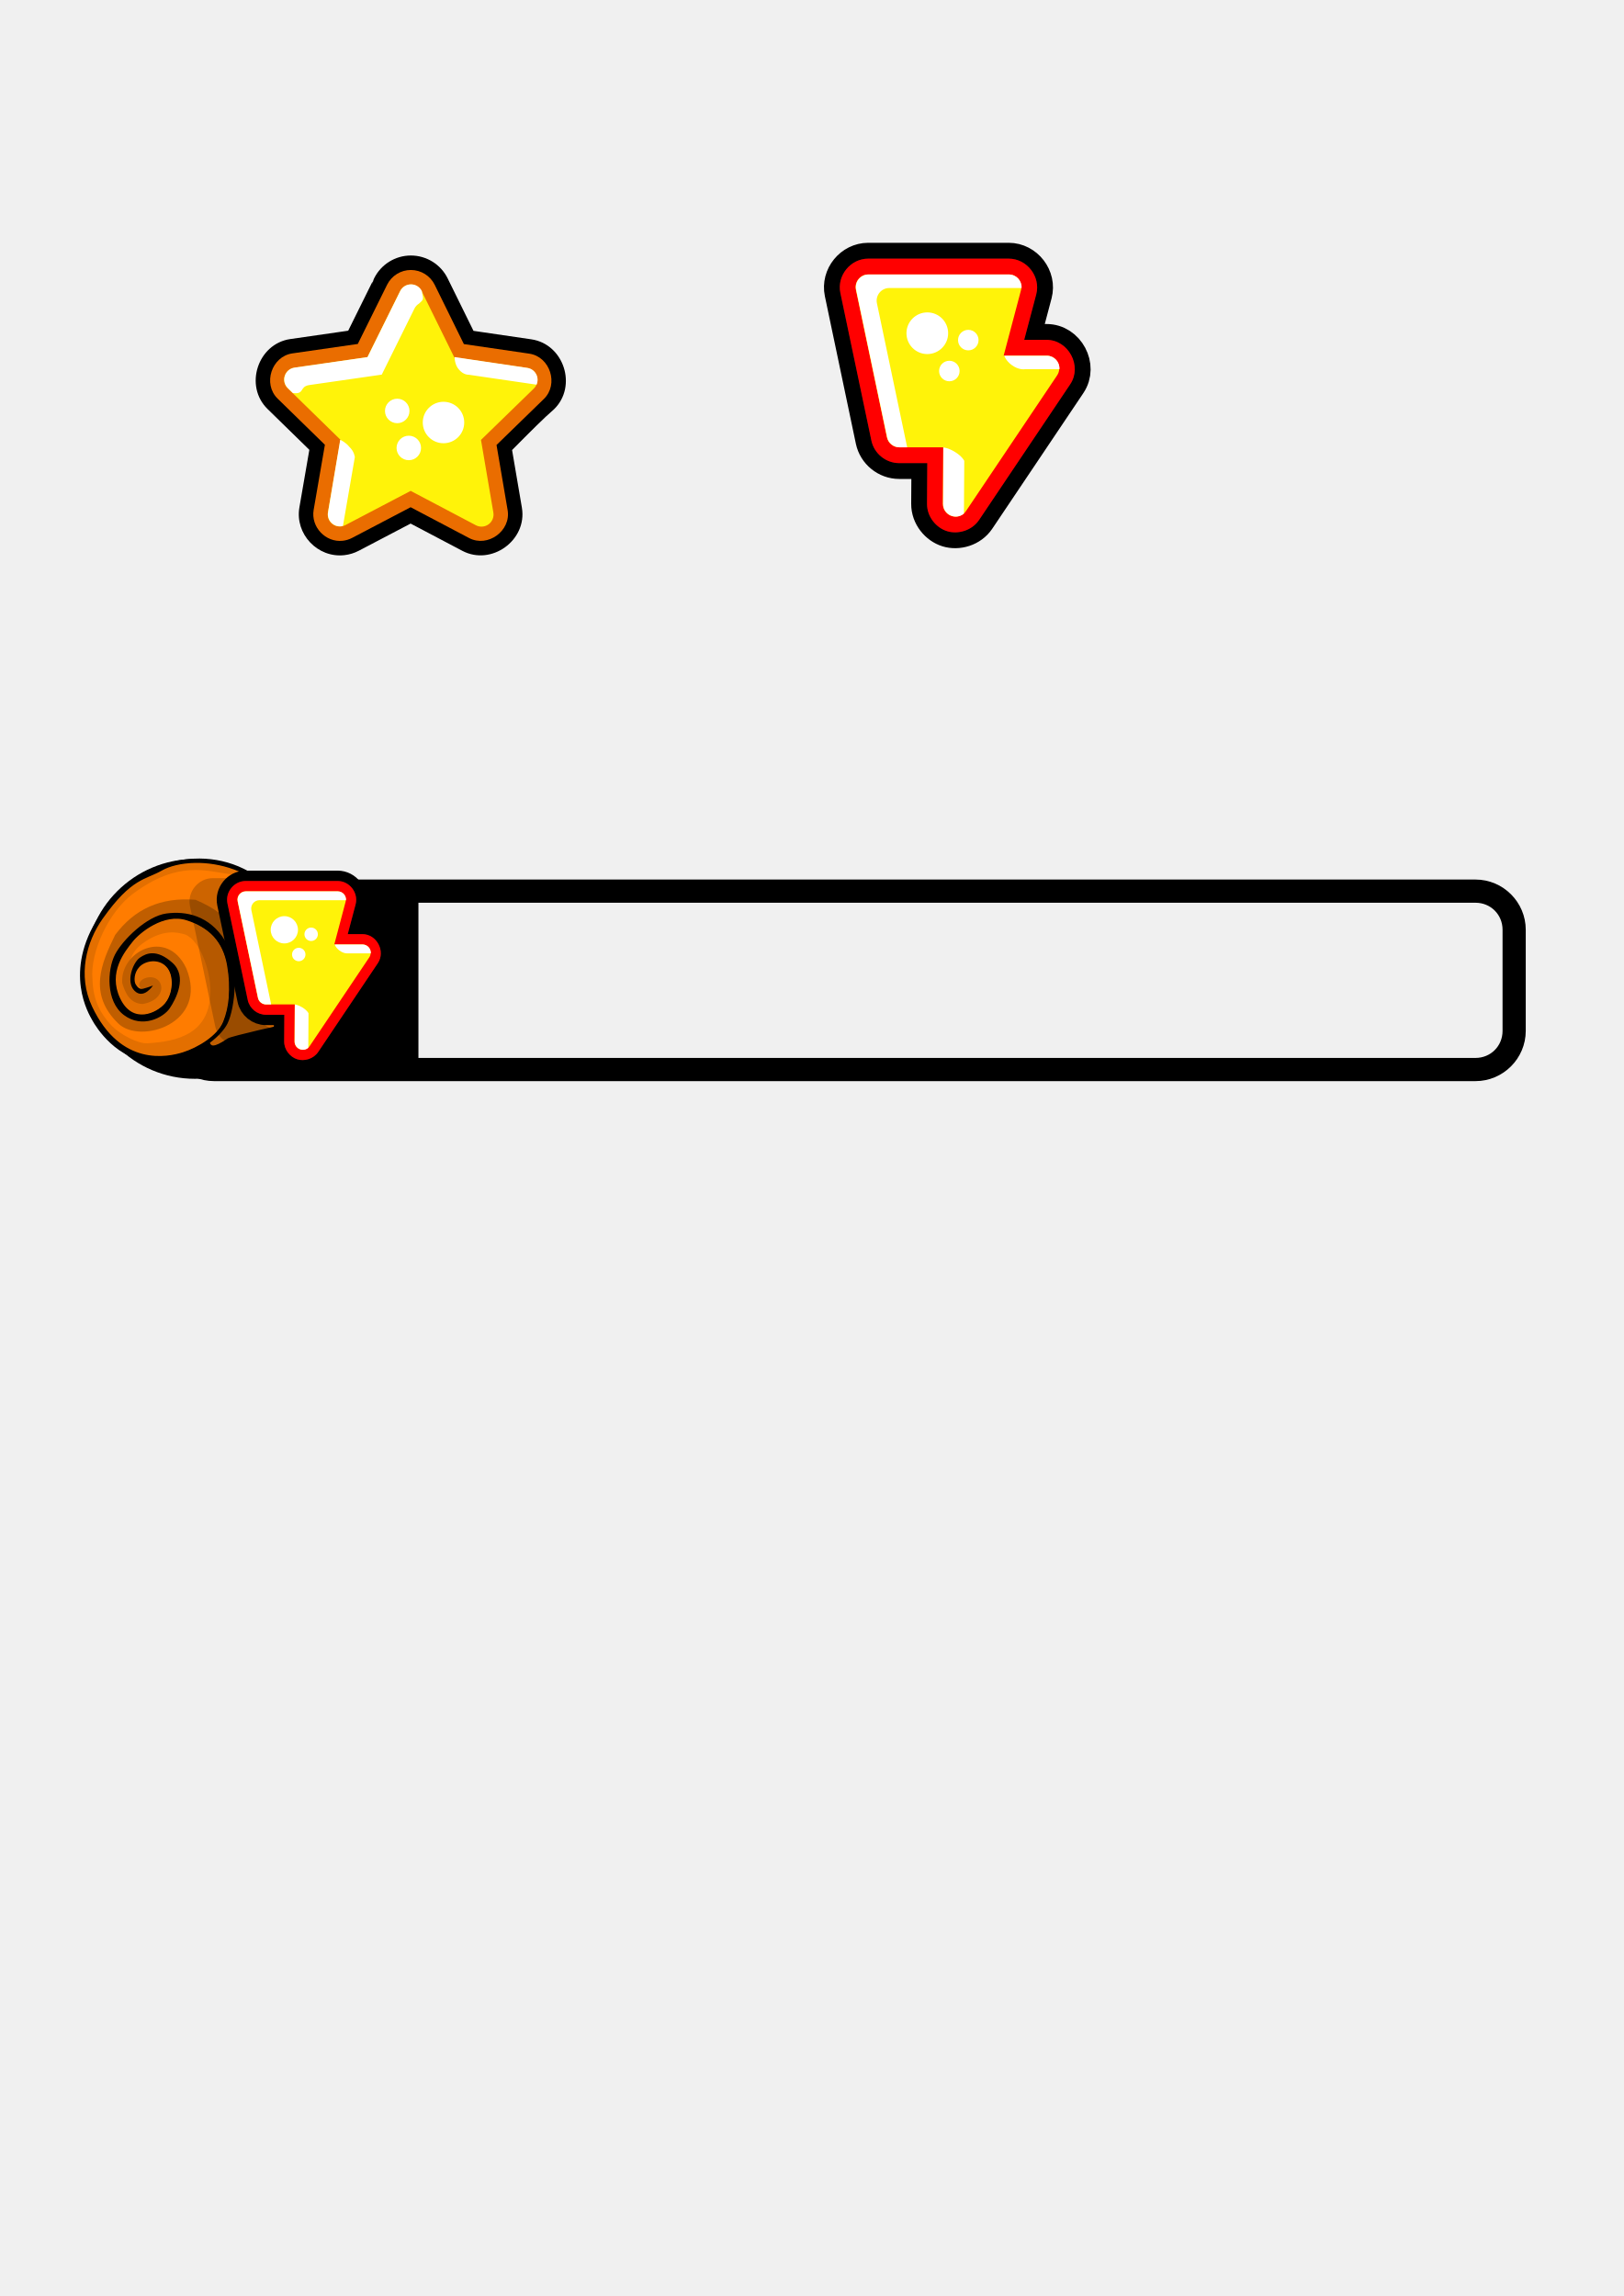
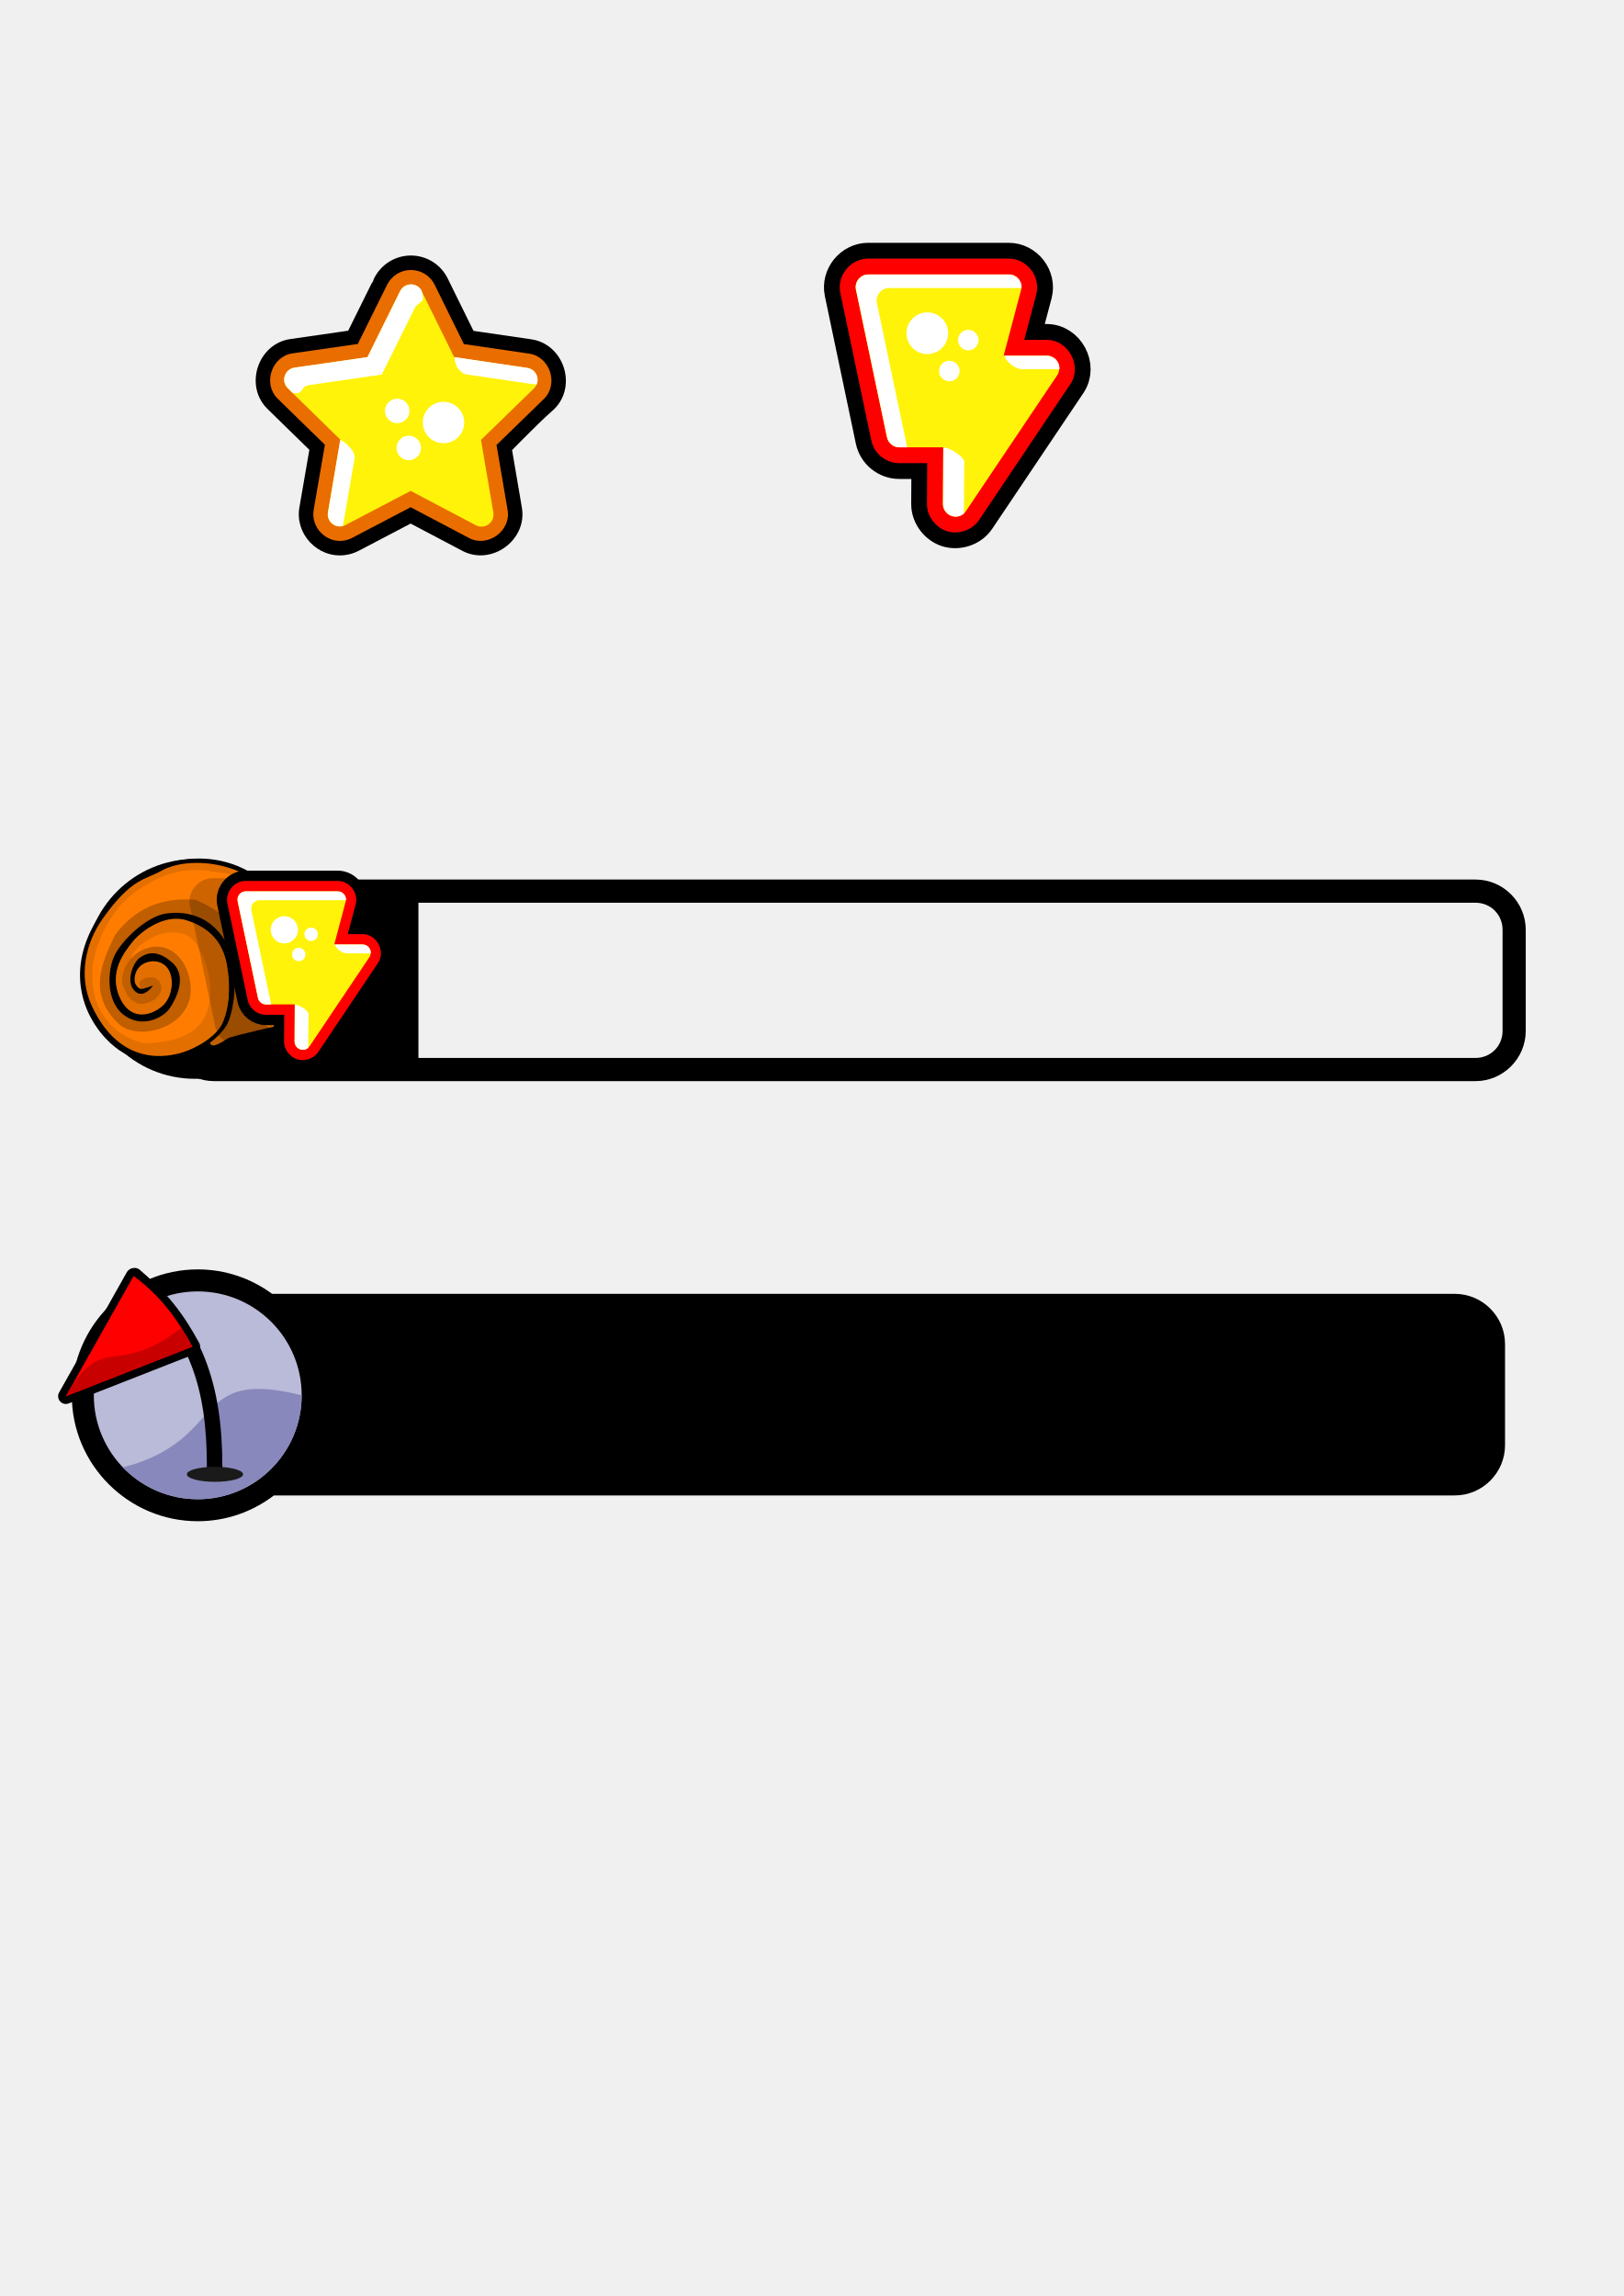
<svg xmlns="http://www.w3.org/2000/svg" width="210mm" height="297mm" viewBox="0 0 210 297" version="1.1" id="svg5">
  <defs id="defs2" />
  <g id="layer4" style="display:inline" transform="translate(44.85025,45.05126)">
    <path id="path4350" style="color:#000000;fill:#000000;stroke-width:3.744;stroke-linejoin:round;-inkscape-stroke:none" d="m 8.297,-12 c -2.016,-0.002 -3.865,1.143 -4.759,2.95 -0.128,0.258 -0.194,0.542 -0.194,0.83 v -0.437 l -3.161,6.385 -0.824,0.119 -6.661,0.96 h -6.458e-4 c -4.217,0.609 -5.995,6.062 -2.95,9.04 l 0.001,0.003 5.41,5.285 -1.287,7.453 v 4.68e-4 c -0.593,3.437 2.354,6.562 5.819,6.172 0.654,-0.074 1.287,-0.269 1.866,-0.573 5.615e-4,-3e-4 0.001,-3.12e-4 0.002,-6.24e-4 h 0.001 l 6.698,-3.511 6.691,3.527 c 3.767,1.985 8.409,-1.377 7.701,-5.574 -1.99e-4,-0.003 -3.12e-4,-0.006 -6.24e-4,-0.009 L 21.379,13.165 c 2.31,-2.333 4.161,-4.194 5.422,-5.273 3.054,-2.972 1.287,-8.431 -2.929,-9.049 l -6.24e-4,-6.551e-4 -7.483,-1.096 -3.34,-6.785 v -1.613e-4 -1.612e-4 -1.612e-4 -1.612e-4 C 12.159,-10.848 10.314,-11.998 8.297,-12 Z" />
    <path style="color:#000000;display:inline;fill:#ea6d00;fill-opacity:1;stroke-width:0.312;stroke-linejoin:round;-inkscape-stroke:none" d="m 8.295,-10.128 c -1.302,-0.002 -2.502,0.742 -3.079,1.909 v 6.092e-4 L 1.424,-0.559 -7.035,0.661 C -9.731,1.05 -10.892,4.608 -8.944,6.511 v 6.24e-4 l 6.114,5.972 -1.454,8.422 c -0.38,2.204 1.543,4.244 3.766,3.994 0.423,-0.048 0.832,-0.174 1.209,-0.371 h 6.2393e-4 L 8.26,20.561 15.821,24.547 c 2.409,1.269 5.44,-0.927 4.983,-3.611 v -6.24e-4 l -1.436,-8.426 6.127,-5.959 h 6.24e-4 C 27.448,4.651 26.295,1.09 23.601,0.695 L 15.144,-0.543 11.37,-8.212 C 10.795,-9.38 9.597,-10.127 8.295,-10.128 Z" id="path3594" />
    <path style="color:#000000;display:inline;fill:#fff309;fill-opacity:1;stroke:none;stroke-width:1.248;stroke-linejoin:round" d="M 8.293,-8.257 A 1.56,1.56 0 0 0 6.893,-7.389 L 2.665,1.153 -6.768,2.513 A 1.56,1.56 0 0 0 -7.636,5.173 L -0.818,11.833 -2.44,21.225 a 1.56,1.56 0 0 0 1.712,1.815 1.56,1.56 0 0 0 0.55,-0.168 l 8.441,-4.426 8.431,4.445 A 1.56,1.56 0 0 0 18.959,21.249 L 17.358,11.854 24.191,5.209 A 1.56,1.56 0 0 0 23.329,2.547 L 13.899,1.166 9.69,-7.385 A 1.56,1.56 0 0 0 8.293,-8.257 Z" id="path2481" />
    <path id="path2481-4" style="color:#000000;display:inline;fill:#ffffff;stroke:none;stroke-width:1.248;stroke-linejoin:round;-inkscape-stroke:none" d="m 8.309,-8.269 c -0.594,-6.834e-4 -1.136,0.336 -1.4,0.868 L 2.682,1.141 -6.751,2.501 C -8.031,2.685 -8.543,4.257 -7.619,5.16 l 0.646,0.631 C -5.421,5.981 -6.149,4.993 -4.91,4.767 L 4.524,3.407 8.751,-5.135 c 0.135,-0.273 0.344,-0.495 0.595,-0.646 0.582,-0.557 0.601,-0.438 0.361,-1.618 -0.262,-0.533 -0.804,-0.87 -1.398,-0.871 z m 5.642,9.409 c 0,0 -0.03,1.007 0.594,1.657 0.598,0.676 1.212,0.623 1.212,0.623 L 24.546,4.707 C 24.962,3.764 24.365,2.685 23.346,2.534 Z M -0.849,11.837 -2.423,21.213 c -0.177,1.024 0.679,1.932 1.712,1.815 0.073,-0.01 0.145,-0.025 0.215,-0.045 l 1.536,-8.896 c 0,0 -0.05,-0.728 -0.727,-1.353 -0.442,-0.572 -1.163,-0.898 -1.163,-0.898 z" />
    <circle style="fill:#ffffff;fill-opacity:1;stroke:none;stroke-width:3.744;stroke-linecap:round;stroke-linejoin:round;stroke-dasharray:none;stroke-opacity:1;paint-order:markers stroke fill" id="path4453" cx="12.509" cy="9.603" r="2.68" />
    <circle style="display:inline;fill:#ffffff;fill-opacity:1;stroke:none;stroke-width:2.211;stroke-linecap:round;stroke-linejoin:round;stroke-dasharray:none;stroke-opacity:1;paint-order:markers stroke fill" id="path4453-4" cx="8.021" cy="12.894" r="1.583" />
    <circle style="display:inline;fill:#ffffff;fill-opacity:1;stroke:none;stroke-width:2.211;stroke-linecap:round;stroke-linejoin:round;stroke-dasharray:none;stroke-opacity:1;paint-order:markers stroke fill" id="path4453-4-9" cx="6.525" cy="8.107" r="1.583" />
  </g>
  <g id="layer8">
    <path id="path8202" style="color:#000000;fill:#1a1a1a;stroke:#000000;stroke-width:4.094;stroke-linecap:round;stroke-linejoin:round;stroke-dasharray:none;stroke-opacity:1;paint-order:markers stroke fill" d="m 112.293,33.455 c -2.294,8.19e-4 -4.075,2.194 -3.605,4.439 a 2.047,2.047 0 0 0 0,0.002 l 4.009,19.085 a 2.047,2.047 0 0 0 0,0.002 c 0.357,1.693 1.876,2.925 3.606,2.925 h 3.625 l -0.033,5.26 c -0.011,1.697 1.202,3.113 2.599,3.544 1.397,0.431 3.197,-0.056 4.143,-1.465 l 11.783,-17.547 a 2.047,2.047 0 0 0 0,-4.23e-4 2.047,2.047 0 0 0 0,-4.23e-4 2.047,2.047 0 0 0 0,-4.24e-4 2.047,2.047 0 0 0 0,-4.22e-4 c 1.579,-2.352 -0.226,-5.738 -3.059,-5.738 h -2.896 l 1.556,-5.877 a 2.047,2.047 0 0 0 0,-4.23e-4 2.047,2.047 0 0 0 0,-4.22e-4 2.047,2.047 0 0 0 0,-4.24e-4 2.047,2.047 0 0 0 0,-4.23e-4 c 0.605,-2.288 -1.195,-4.626 -3.561,-4.627 h -18.166 a 2.047,2.047 0 0 0 -0.002,0 z" />
    <path id="path8202-4" style="color:#000000;fill:#ff0000;stroke-width:0.819;stroke-linecap:round;stroke-linejoin:round;-inkscape-stroke:none;paint-order:markers stroke fill" d="m 112.293,33.455 c -2.294,8.19e-4 -4.075,2.194 -3.605,4.439 a 2.047,2.047 0 0 0 0,0.002 l 4.009,19.085 a 2.047,2.047 0 0 0 0,0.002 c 0.357,1.693 1.876,2.925 3.606,2.925 h 3.625 l -0.033,5.26 c -0.011,1.697 1.202,3.113 2.599,3.544 1.397,0.431 3.197,-0.056 4.143,-1.465 l 11.783,-17.547 a 2.047,2.047 0 0 0 0,-4.18e-4 2.047,2.047 0 0 0 0,-4.26e-4 2.047,2.047 0 0 0 0,-4.25e-4 2.047,2.047 0 0 0 0,-4.18e-4 c 1.579,-2.352 -0.226,-5.738 -3.059,-5.738 h -2.896 l 1.556,-5.877 a 2.047,2.047 0 0 0 0,-4.24e-4 2.047,2.047 0 0 0 0,-4.22e-4 2.047,2.047 0 0 0 0,-4.24e-4 2.047,2.047 0 0 0 0,-4.23e-4 c 0.605,-2.288 -1.195,-4.626 -3.561,-4.626 h -18.166 a 2.047,2.047 0 0 0 -0.002,0 z" />
    <path id="path7684-3" style="color:#000000;display:inline;fill:#fff309;stroke-width:0.819;stroke-linecap:round;stroke-linejoin:round;-inkscape-stroke:none;paint-order:markers stroke fill" d="m 112.294,35.502 a 1.638,1.638 0 0 0 -1.602,1.973 l 4.01,19.085 a 1.638,1.638 0 0 0 1.602,1.3 h 5.685 l -0.046,7.32 a 1.638,1.638 0 0 0 2.997,0.925 l 11.782,-17.547 a 1.638,1.638 0 0 0 -1.36,-2.551 h -5.556 l 2.238,-8.449 a 1.638,1.638 0 0 0 -1.583,-2.056 z" />
    <path id="path7684-3-2" style="color:#000000;display:inline;fill:#ffffff;stroke-width:0.819;stroke-linecap:round;stroke-linejoin:round;-inkscape-stroke:none;paint-order:markers stroke fill" d="m 112.327,35.507 c -1.039,3.22e-4 -1.816,0.956 -1.602,1.974 l 4.01,19.085 c 0.16,0.758 0.828,1.3 1.602,1.3 h 0.993 l -3.915,-18.637 c -0.213,-1.017 0.563,-1.973 1.602,-1.974 h 17.109 c 0.064,-0.946 -0.685,-1.748 -1.633,-1.749 z m 17.559,10.506 c 0,0 0.167,0.603 0.937,1.186 0.934,0.7 1.705,0.562 1.705,0.562 h 4.496 c 0.064,-0.945 -0.684,-1.747 -1.631,-1.749 z m -7.876,11.874 -0.035,7.298 c -0.001,1.394 1.629,2.152 2.694,1.253 l 0.043,-6.824 c 0,0 -0.227,-0.548 -1.208,-1.155 -0.911,-0.56 -1.494,-0.573 -1.494,-0.573 z" />
    <path id="path8296" style="fill:#ffffff;stroke-width:5;stroke-linecap:round;stroke-linejoin:round;paint-order:markers stroke fill" d="m 122.627,43.105 a 2.695,2.695 0 0 1 -2.695,2.695 2.695,2.695 0 0 1 -2.695,-2.695 2.695,2.695 0 0 1 2.695,-2.695 2.695,2.695 0 0 1 2.695,2.695 z" />
    <path id="path8296-3" style="fill:#ffffff;stroke-width:2.463;stroke-linecap:round;stroke-linejoin:round;paint-order:markers stroke fill" d="m 124.109,47.993 a 1.327,1.327 0 0 1 -1.327,1.327 1.327,1.327 0 0 1 -1.327,-1.327 1.327,1.327 0 0 1 1.327,-1.327 1.327,1.327 0 0 1 1.327,1.327 z" />
    <path id="path8296-3-5" style="fill:#ffffff;stroke-width:2.463;stroke-linecap:round;stroke-linejoin:round;paint-order:markers stroke fill" d="m 126.56,43.994 a 1.327,1.327 0 0 1 -1.327,1.327 1.327,1.327 0 0 1 -1.327,-1.327 1.327,1.327 0 0 1 1.327,-1.327 1.327,1.327 0 0 1 1.327,1.327 z" />
  </g>
  <g id="layer9" transform="matrix(0.654301,0,0,0.654301,-11.57356,50.445)" style="display:inline">
    <g id="g9703" style="display:none">
      <rect style="display:inline;fill:#000000;fill-opacity:1;stroke:none;stroke-width:4.585;stroke-linecap:round;stroke-linejoin:round;stroke-dasharray:none;stroke-opacity:1;paint-order:markers stroke fill" id="rect9549" width="218.137" height="34.101" x="98.308" y="99.902" />
      <rect style="display:inline;fill:#ffff00;fill-opacity:1;stroke:none;stroke-width:3.654;stroke-linecap:round;stroke-linejoin:round;stroke-dasharray:none;stroke-opacity:1;paint-order:markers stroke fill" id="rect9491" width="138.569" height="34.101" x="98.308" y="99.902" />
      <rect style="display:inline;fill:#ffffff;fill-opacity:1;stroke:none;stroke-width:1.842;stroke-linecap:round;stroke-linejoin:round;stroke-dasharray:none;stroke-opacity:1;paint-order:markers stroke fill" id="rect9546" width="138.569" height="8.661" x="98.308" y="100.443" />
    </g>
    <path id="path9096" style="color:#000000;display:inline;fill:#000000;stroke-linecap:round;stroke-linejoin:round;-inkscape-stroke:none;paint-order:markers stroke fill" d="m 60.015,96.788 c -5.464,0 -9.933,4.469 -9.933,9.933 v 19.984 c 0,5.464 4.469,9.936 9.933,9.936 H 309.347 c 5.464,0 9.933,-4.472 9.933,-9.936 v -19.984 c 0,-5.464 -4.469,-9.933 -9.933,-9.933 z m 40.383,4.586 h 208.949 c 3.003,0 5.348,2.345 5.348,5.348 v 19.984 c 0,3.003 -2.345,5.35 -5.348,5.35 H 100.398 Z" />
    <g id="g2613" transform="matrix(-0.5974746,0,0,0.5974746,115.6624,-10.54402)" style="display:inline">
      <circle style="fill:#000000;fill-opacity:1;stroke-width:0.147" id="path1862-2" cx="-99.481" cy="209.213" r="36.366" transform="scale(-1,1)" />
      <path id="path1231-3" style="display:inline;fill:#ff7c00;fill-opacity:1;stroke-width:0.178" d="m 98.663,173.918 c -2.516,0.037 -5.025,0.361 -7.48,0.909 -4.278,0.959 -8.385,2.686 -12.051,5.093 -2.831,1.855 -5.406,4.099 -7.637,6.644 -1.793,2.05 -3.316,4.343 -4.446,6.823 -1.223,2.669 -2.004,5.525 -2.48,8.417 -0.279,1.737 -0.26,3.502 -0.273,5.256 -0.008,2.006 0.014,4.019 0.265,6.012 0.262,2.155 0.658,4.291 1.021,6.431 0.053,0.309 0.107,0.618 0.16,0.928 0.535,-0.058 1.067,-0.151 1.605,-0.177 0.887,-0.024 1.784,0.101 2.621,0.401 0.042,0.024 0.227,0.072 0.176,0.085 -0.852,0.069 -1.72,-0.093 -2.56,0.106 -0.584,0.138 -1.086,0.487 -1.658,0.659 -0.543,0.18 -1.082,0.304 -1.649,0.404 -0.74,0.123 -1.489,0.226 -2.203,0.464 -0.281,0.095 -0.479,0.344 -0.621,0.593 -0.284,0.52 -0.198,1.166 0.08,1.669 0.379,0.711 1.056,1.198 1.75,1.574 1.139,0.607 2.419,0.868 3.682,1.07 1.811,0.273 3.593,0.651 5.384,1.026 3.769,0.807 7.524,1.674 11.262,2.614 1.332,0.341 2.658,0.679 3.974,1.086 0.628,0.183 1.203,0.504 1.771,0.821 0.05,0.031 0.152,0.09 0.222,0.132 0.715,0.452 1.435,0.905 2.211,1.247 0.585,0.252 1.207,0.484 1.854,0.462 0.4,-0.011 0.814,-0.2 1.007,-0.565 0.132,-0.202 0.138,-0.486 -0.028,-0.671 -0.192,-0.22 -0.467,-0.343 -0.675,-0.545 -0.8,-0.701 -1.536,-1.472 -2.266,-2.245 -0.71,-0.766 -1.42,-1.535 -2.052,-2.367 -0.266,-0.356 -0.464,-0.769 -0.655,-1.156 -0.756,-1.609 -1.211,-3.342 -1.547,-5.082 -0.031,-0.17 -0.07,-0.377 -0.101,-0.562 -0.254,-1.48 -0.412,-2.976 -0.505,-4.474 -0.017,-0.291 -0.035,-0.612 -0.047,-0.915 -0.052,-1.214 -0.062,-2.439 -0.032,-3.663 0.013,-0.473 0.032,-0.977 0.061,-1.461 0.068,-1.187 0.187,-2.356 0.381,-3.531 0.189,-1.139 0.452,-2.285 0.809,-3.393 0.53,-1.658 1.293,-3.268 2.257,-4.73 1.497,-2.28 3.45,-4.278 5.771,-5.722 1.628,-1.02 3.428,-1.763 5.297,-2.204 0.14,-0.033 0.32,-0.074 0.476,-0.106 1.769,-0.371 3.59,-0.476 5.392,-0.36 0.346,0.022 0.735,0.057 1.079,0.097 0.46,0.054 0.936,0.129 1.4,0.226 0.233,0.049 0.496,0.111 0.738,0.176 1.486,0.401 2.895,1.052 4.219,1.832 0.821,0.487 1.612,1.027 2.371,1.592 1.111,0.829 2.162,1.719 3.174,2.667 1.489,1.401 2.898,2.923 4.118,4.575 0.329,0.448 0.655,0.925 0.941,1.387 0.585,0.93 1.049,1.934 1.389,2.978 0.604,1.838 0.921,3.765 1.008,5.696 0.006,0.152 0.013,0.343 0.015,0.51 0.008,0.387 0.003,0.775 -0.011,1.161 -0.007,0.129 -0.013,0.3 -0.024,0.446 -0.045,0.692 -0.127,1.387 -0.242,2.062 -0.057,0.334 -0.115,0.634 -0.189,0.967 -0.111,0.498 -0.253,1.013 -0.407,1.484 -0.088,0.268 -0.182,0.528 -0.282,0.782 -0.048,0.12 -0.117,0.291 -0.17,0.41 -0.705,1.643 -1.786,3.138 -3.198,4.243 -1.057,0.83 -2.283,1.485 -3.602,1.823 -1.36,0.357 -2.79,0.412 -4.18,0.219 -0.083,-0.013 -0.215,-0.031 -0.316,-0.049 -0.27,-0.044 -0.569,-0.107 -0.816,-0.167 -0.164,-0.041 -0.293,-0.074 -0.455,-0.12 -2.063,-0.589 -3.989,-1.751 -5.351,-3.423 -0.356,-0.436 -0.664,-0.909 -0.951,-1.393 -0.599,-1.023 -1.128,-2.119 -1.575,-3.228 -0.389,-0.981 -0.731,-1.988 -0.909,-3.03 -0.061,-0.372 -0.091,-0.748 -0.106,-1.124 -0.002,-0.076 -0.007,-0.195 -0.008,-0.279 -0.008,-0.423 -0.008,-0.843 0.015,-1.257 0.011,-0.197 0.028,-0.407 0.055,-0.622 0.098,-0.878 0.382,-1.735 0.839,-2.492 0.257,-0.444 0.566,-0.858 0.933,-1.218 0.33,-0.335 0.686,-0.649 1.043,-0.941 0.995,-0.805 2.063,-1.533 3.236,-2.055 0.434,-0.209 0.897,-0.374 1.383,-0.398 0.33,-0.025 0.635,-0.026 0.967,-0.028 0.468,-0.001 0.936,-0.004 1.404,0.012 0.05,0.003 0.158,0.007 0.232,0.014 0.44,0.02 0.864,0.158 1.255,0.356 0.793,0.372 1.55,0.846 2.161,1.479 0.564,0.626 0.984,1.367 1.339,2.128 0.075,0.166 0.163,0.366 0.236,0.549 0.202,0.502 0.371,1.018 0.504,1.542 0.053,0.214 0.108,0.462 0.149,0.692 0.217,1.222 0.216,2.52 -0.238,3.691 -0.327,0.849 -0.94,1.601 -1.755,2.022 -0.562,0.306 -1.24,0.409 -1.86,0.23 -0.831,-0.231 -1.52,-0.794 -2.12,-1.393 -0.201,-0.204 -0.4,-0.41 -0.586,-0.627 0.861,0.259 1.702,0.586 2.574,0.806 0.445,0.107 0.944,0.157 1.359,-0.077 0.357,-0.201 0.645,-0.504 0.915,-0.808 0.637,-0.758 0.919,-1.771 0.869,-2.752 -0.047,-0.995 -0.377,-1.966 -0.886,-2.818 -0.838,-1.382 -2.262,-2.362 -3.821,-2.75 -1.457,-0.37 -3.042,-0.241 -4.409,0.389 -0.695,0.363 -1.284,0.899 -1.812,1.472 -0.427,0.47 -0.801,0.996 -1.045,1.586 -0.448,0.99 -0.614,2.081 -0.646,3.159 -0.053,1.388 0.078,2.793 0.5,4.121 0.495,1.594 1.415,3.054 2.648,4.181 1.274,1.171 2.842,1.996 4.491,2.503 1.431,0.425 2.989,0.475 4.421,0.031 1.459,-0.44 2.739,-1.376 3.687,-2.56 0.665,-0.842 1.224,-1.765 1.691,-2.73 1.026,-2.125 1.516,-4.511 1.374,-6.87 -0.108,-1.836 -0.573,-3.651 -1.366,-5.311 -0.812,-1.712 -1.817,-3.327 -2.917,-4.868 -0.905,-1.25 -1.873,-2.462 -2.993,-3.528 -1.388,-1.29 -2.948,-2.385 -4.587,-3.332 -1.508,-0.859 -3.093,-1.604 -4.767,-2.078 -1.407,-0.382 -2.88,-0.488 -4.332,-0.404 -1.112,0.067 -2.221,0.266 -3.27,0.648 -1.906,0.666 -3.72,1.59 -5.4,2.708 -1.293,0.868 -2.516,1.864 -3.504,3.075 -1.5,1.792 -2.591,3.905 -3.297,6.128 -0.867,2.716 -1.213,5.57 -1.31,8.411 -0.061,1.863 -0.014,3.729 0.099,5.589 0.091,1.446 0.29,2.89 0.669,4.29 0.248,0.923 0.536,1.837 0.867,2.734 0.46,1.228 1.095,2.395 1.925,3.413 0.857,1.054 1.866,1.974 2.924,2.821 2.247,1.781 4.796,3.165 7.473,4.181 1.87,0.704 3.81,1.232 5.786,1.528 1.335,0.171 2.684,0.183 4.028,0.15 1.304,-0.043 2.611,-0.127 3.895,-0.366 2.328,-0.487 4.573,-1.37 6.614,-2.591 2.721,-1.623 5.056,-3.84 6.987,-6.34 1.739,-2.252 3.177,-4.726 4.384,-7.3 0.874,-1.872 1.565,-3.838 1.933,-5.874 0.366,-1.972 0.44,-3.985 0.41,-5.987 -0.009,-1.216 -0.053,-2.437 -0.278,-3.635 -0.462,-2.584 -1.21,-5.12 -2.275,-7.52 -1.632,-3.701 -3.956,-7.052 -6.506,-10.175 -1.408,-1.722 -2.869,-3.41 -4.514,-4.913 -1.61,-1.481 -3.398,-2.769 -5.33,-3.798 -0.897,-0.486 -1.831,-0.904 -2.765,-1.309 -1.379,-0.618 -2.753,-1.284 -4.116,-1.952 -2.368,-1.124 -4.912,-1.872 -7.509,-2.222 -1.404,-0.193 -2.823,-0.271 -4.24,-0.255 z" />
      <path id="path1241-8" style="display:inline;fill:#e36f00;fill-opacity:1;stroke-width:0.178" d="m 98.663,173.918 c -2.516,0.037 -5.025,0.361 -7.48,0.909 -4.278,0.959 -8.385,2.686 -12.051,5.093 -2.831,1.855 -5.406,4.099 -7.637,6.644 -1.793,2.05 -3.316,4.343 -4.446,6.823 -1.223,2.669 -2.004,5.525 -2.48,8.417 -0.279,1.737 -0.26,3.502 -0.273,5.256 -0.008,2.006 0.014,4.019 0.265,6.012 0.262,2.155 0.658,4.291 1.021,6.431 0.053,0.309 0.107,0.618 0.16,0.928 0.535,-0.058 1.067,-0.151 1.605,-0.177 0.887,-0.024 1.175,0.236 2.621,0.333 0.042,0.024 5.16,1.28 5.109,1.293 -1.461,-5.955 -6.885,-6.181 -7.626,-12.163 -2.557,-20.637 11.774,-29.922 20.387,-31.836 7.575,-0.931 17.118,-4.804 32.261,6.55 7.836,5.876 14.142,19.226 13.282,28.237 -0.188,7.325 -2.973,11.572 -5.851,14.809 -3.298,3.673 -9.391,6.505 -12.245,6.343 -10.221,-0.58 -20.197,-3.195 -20.865,-16.006 -0.563,-6.539 2.966,-17.748 8.247,-19.97 2.619,-0.796 7.426,-1.917 14.092,2.901 5.015,3.625 5.398,8.99 3.595,14.142 -0.327,0.849 -0.94,1.601 -1.755,2.022 -0.562,0.306 -1.24,0.409 -1.86,0.23 -0.831,-0.231 -1.52,-0.794 -2.12,-1.393 -0.201,-0.204 -0.4,-0.41 -0.586,-0.627 0.861,0.259 1.702,0.586 2.574,0.806 0.445,0.107 0.944,0.157 1.359,-0.077 0.357,-0.201 0.645,-0.504 0.915,-0.808 0.637,-0.758 0.919,-1.771 0.869,-2.752 -0.047,-0.995 -0.377,-1.967 -0.886,-2.818 -0.838,-1.382 -2.262,-2.362 -3.821,-2.75 -1.457,-0.37 -3.042,-0.241 -4.409,0.389 -0.695,0.363 -1.284,0.899 -1.812,1.472 -0.427,0.47 -0.801,0.996 -1.045,1.586 -0.448,0.99 -0.614,2.081 -0.646,3.159 -0.053,1.388 0.078,2.793 0.5,4.121 0.495,1.594 1.415,3.054 2.648,4.181 3.981,3.295 9.186,4.146 12.599,-0.026 0.665,-0.842 1.224,-1.765 1.691,-2.73 1.026,-2.125 1.516,-4.511 1.374,-6.87 -0.108,-1.836 -0.573,-3.651 -1.366,-5.311 -0.812,-1.712 -1.817,-3.327 -2.917,-4.868 -0.905,-1.25 -1.873,-2.462 -2.993,-3.528 -1.388,-1.29 -2.948,-2.385 -4.587,-3.332 -1.508,-0.859 -3.093,-1.604 -4.767,-2.078 -1.407,-0.382 -2.88,-0.488 -4.332,-0.404 -1.112,0.067 -2.221,0.266 -3.27,0.648 -1.906,0.666 -3.72,1.59 -5.4,2.708 -1.293,0.868 -2.516,1.864 -3.504,3.075 -1.5,1.792 -2.591,3.905 -3.297,6.128 -0.867,2.716 -1.213,5.57 -1.31,8.411 -0.061,1.863 -0.014,3.729 0.099,5.589 0.091,1.446 0.29,2.89 0.669,4.29 0.248,0.923 0.536,1.837 0.867,2.734 0.46,1.228 1.095,2.395 1.925,3.413 0.857,1.054 1.866,1.974 2.924,2.821 2.247,1.781 4.796,3.165 7.473,4.181 1.87,0.704 3.81,1.232 5.786,1.528 1.335,0.171 2.684,0.183 4.028,0.15 1.304,-0.043 2.611,-0.127 3.895,-0.366 2.328,-0.487 4.573,-1.37 6.614,-2.591 2.721,-1.623 5.056,-3.84 6.987,-6.34 1.739,-2.252 3.177,-4.726 4.384,-7.3 0.874,-1.872 1.565,-3.838 1.933,-5.874 0.366,-1.972 0.44,-3.985 0.41,-5.987 -0.009,-1.216 -0.053,-2.437 -0.278,-3.635 -0.462,-2.584 -1.21,-5.12 -2.275,-7.52 -1.632,-3.701 -3.956,-7.052 -6.506,-10.175 -1.408,-1.722 -2.869,-3.41 -4.514,-4.913 -1.61,-1.481 -3.398,-2.769 -5.33,-3.798 -0.897,-0.486 -1.831,-0.904 -2.765,-1.309 -1.379,-0.618 -2.753,-1.284 -4.116,-1.952 -2.368,-1.124 -4.912,-1.872 -7.509,-2.222 -1.404,-0.193 -2.823,-0.271 -4.24,-0.255 z" />
      <circle style="display:inline;fill:#c05e00;fill-opacity:1;stroke-width:0.147" id="path1338-3" cx="-77.263" cy="195.239" r="3.78" transform="scale(-1,1)" />
      <circle style="display:inline;fill:#c05e00;fill-opacity:1;stroke-width:0.147" id="path1340-6" cx="-72.779" cy="200.316" r="1.519" transform="scale(-1,1)" />
      <circle style="display:inline;fill:#c05e00;fill-opacity:1;stroke-width:0.147" id="path1342-0" cx="-77.672" cy="203.207" r="2.483" transform="scale(-1,1)" />
      <path id="path1237-4" style="display:inline;fill:#c05e00;fill-opacity:1;stroke-width:0.178" d="m 74.432,228.716 c 1.332,0.341 11.835,2.88 13.15,3.286 0.628,0.183 1.203,0.504 1.771,0.821 0.05,0.031 0.152,0.09 0.222,0.132 0.715,0.452 1.435,0.905 2.211,1.247 0.585,0.252 1.207,0.484 1.854,0.462 0.4,-0.011 0.814,-0.2 1.007,-0.565 0.132,-0.202 0.138,-0.486 -0.028,-0.671 -0.192,-0.22 -0.467,-0.343 -0.675,-0.545 -0.8,-0.701 -1.535,-1.472 -2.266,-2.245 -0.71,-0.766 -1.42,-1.535 -2.052,-2.367 -0.266,-0.356 -0.464,-0.769 -0.655,-1.156 -0.756,-1.609 -1.211,-3.342 -1.547,-5.082 -0.031,-0.17 -0.07,-0.377 -0.101,-0.562 -0.254,-1.48 -0.412,-2.976 -0.505,-4.474 -0.017,-0.291 -0.035,-0.612 -0.047,-0.915 -0.052,-1.214 -0.062,-2.439 -0.032,-3.663 0.013,-0.473 0.032,-0.977 0.061,-1.461 0.068,-1.187 0.187,-2.356 0.381,-3.531 0.189,-1.139 0.452,-2.285 0.809,-3.393 0.53,-1.658 1.293,-3.268 2.257,-4.73 1.497,-2.28 3.45,-4.278 5.771,-5.722 1.628,-1.02 3.428,-1.763 5.297,-2.204 0.14,-0.033 0.32,-0.074 0.476,-0.106 1.769,-0.371 3.59,-0.476 5.392,-0.36 0.346,0.022 0.735,0.057 1.079,0.097 0.46,0.054 0.936,0.129 1.4,0.226 0.233,0.049 0.496,0.112 0.738,0.176 1.486,0.401 2.895,1.052 4.219,1.832 0.821,0.487 1.612,1.027 2.371,1.592 1.111,0.829 2.162,1.719 3.174,2.667 1.489,1.401 2.898,2.923 4.118,4.575 0.329,0.448 0.655,0.925 0.941,1.387 0.585,0.93 1.049,1.934 1.389,2.978 0.604,1.838 0.921,3.765 1.008,5.696 0.006,0.152 0.013,0.343 0.015,0.51 0.008,0.387 0.003,0.774 -0.011,1.161 -0.007,0.129 -0.013,0.3 -0.024,0.446 -0.045,0.692 -0.127,1.387 -0.242,2.062 -0.057,0.334 -0.115,0.634 -0.189,0.967 -0.111,0.498 -0.252,1.013 -0.407,1.484 -0.088,0.268 -0.182,0.528 -0.282,0.782 -0.048,0.12 -0.117,0.291 -0.17,0.41 -0.705,1.643 -1.786,3.138 -3.198,4.243 -1.057,0.83 -2.283,1.485 -3.602,1.823 -1.36,0.357 -2.79,0.412 -4.18,0.219 -0.083,-0.013 -0.215,-0.031 -0.316,-0.049 -0.27,-0.044 -0.569,-0.107 -0.816,-0.167 -0.164,-0.041 -0.293,-0.074 -0.455,-0.12 -2.063,-0.589 -3.989,-1.751 -5.351,-3.423 -0.356,-0.436 -0.664,-0.909 -0.951,-1.393 -0.599,-1.023 -1.128,-2.119 -1.575,-3.228 -0.389,-0.981 -0.731,-1.988 -0.909,-3.03 -0.061,-0.372 -0.091,-0.748 -0.106,-1.124 -0.002,-0.076 -0.007,-0.195 -0.008,-0.279 -0.008,-0.423 -0.008,-0.843 0.015,-1.257 0.011,-0.197 0.028,-0.407 0.055,-0.622 0.098,-0.878 0.382,-1.735 0.839,-2.492 0.257,-0.444 0.566,-0.858 0.933,-1.218 0.33,-0.335 0.686,-0.649 1.043,-0.941 0.995,-0.805 2.063,-1.533 3.236,-2.055 0.434,-0.209 0.897,-0.374 1.383,-0.398 0.33,-0.025 0.635,-0.026 0.967,-0.028 0.468,-0.001 0.936,-0.005 1.404,0.012 0.05,0.003 0.158,0.007 0.232,0.014 0.44,0.02 0.864,0.158 1.255,0.356 0.793,0.372 1.55,0.846 2.161,1.479 0.564,0.626 0.984,1.367 1.34,2.128 0.075,0.166 0.163,0.366 0.236,0.549 0.202,0.502 0.371,1.018 0.504,1.542 0.053,0.214 0.108,0.462 0.149,0.692 0.217,1.222 0.216,2.52 -0.238,3.691 -0.327,0.849 -0.94,1.601 -1.755,2.022 -0.562,0.306 -1.24,0.409 -1.86,0.23 -0.831,-0.231 -1.52,-0.794 -2.12,-1.393 -0.201,-0.204 -0.4,-0.41 -0.586,-0.627 0.861,0.259 1.702,0.586 2.574,0.806 0.445,0.107 0.65,0.01 1.286,-1.104 0.604,-2.804 -6.066,-4.616 -7.193,-0.181 -0.542,2.134 1.01,5.318 6.055,6.187 4.169,-0.118 5.797,-3.592 6.776,-6.907 0.868,-10.412 -14.773,-18.493 -21.181,-4.909 -7.505,18.269 15.215,25.272 22.444,18.313 10.112,-9.734 5.689,-19.996 1.083,-29.355 -6.413,-8.567 -15.011,-12.559 -26.604,-11.627 -12.915,5.629 -15.224,11.595 -16.173,22.474 -1.145,13.121 -5.387,19.332 -8.669,19.903 z" />
      <path id="path367-0" style="display:inline;fill:#000000;stroke-width:0.147" d="m 97.976,172.689 c -5.092,0.032 -10.067,1.168 -14.556,3.355 -15.119,7.366 -21.762,16.865 -20.782,30.62 0.455,6.377 2.2,11.835 1.752,13.856 -0.266,1.202 -3.76,0.446 -4.136,1.236 -1.161,2.444 0.569,4.829 0.569,4.829 3.735,5.691 22.363,2.274 31.749,9.897 0.536,0.436 3.563,-0.336 3.763,-1.57 4.426,2.863 10.314,5.106 16.837,5.001 12.114,-0.194 19.092,-11.533 20.255,-13.665 1.163,-2.132 9.789,-15.991 -2.229,-34.502 -8.45,-13.015 -21.164,-19.131 -33.224,-19.055 z m 1.367,1.45 c 4.692,0.071 8.629,1.111 11.02,2.486 5.486,3.157 10.039,2.351 19.67,16.006 5.377,7.624 8.349,18.72 3.481,29.035 -9.489,20.109 -25.09,16.694 -30.032,15.143 -4.943,-1.551 -11.533,-5.524 -13.374,-10.176 -1.841,-4.652 -2.617,-10.758 -1.26,-18.608 1.357,-7.85 6.009,-12.599 13.471,-14.925 7.463,-2.326 15.41,4.071 17.833,7.172 2.423,3.101 8.238,9.982 4.071,18.705 -4.167,8.722 -12.115,4.846 -14.828,1.648 -2.714,-3.198 -3.101,-9.304 -0.485,-12.115 2.617,-2.811 6.978,-2.035 8.916,0 1.938,2.035 1.846,4.853 1.264,5.822 -0.582,0.969 -1.308,1.727 -2.427,1.446 -1.46,-0.365 -3.295,-1.066 -3.295,-1.066 0,0 3.101,4.749 6.106,1.745 3.004,-3.004 0.485,-9.401 -1.744,-10.952 -2.229,-1.551 -5.621,-2.908 -10.758,1.648 -5.137,4.555 -1.163,12.115 0.872,15.119 2.035,3.004 9.013,6.784 15.119,2.229 6.106,-4.555 5.524,-15.022 3.004,-19.965 -2.52,-4.943 -10.564,-12.793 -17.057,-13.665 -6.493,-0.872 -14.15,0.678 -19.286,8.819 -5.137,8.141 -3.343,22.631 -0.92,27.574 0.932,1.902 2.981,4.241 5.834,6.389 -0.318,0.771 -0.706,2.127 -5.918,-1.451 -1.042,-0.715 -19.511,-4.936 -20.984,-5.036 -4.924,-0.337 -7.112,-2.629 -6.046,-4.327 0.419,-0.667 1.703,-0.523 4.027,-0.925 0.118,-0.02 1.089,-0.805 2.174,-0.977 0.997,-0.159 1.972,0.206 2.935,-0.085 0.166,-0.05 -1.179,-0.684 -2.637,-0.836 -1.026,-0.107 -2.299,0.274 -2.308,0.184 -0.485,-4.458 -5.91,-22.351 7.464,-35.435 8.359,-8.177 18.279,-10.746 26.099,-10.627 z" />
    </g>
    <path id="path1862-2-2" style="display:inline;fill:#000000;fill-opacity:0.197;stroke-width:0.101" d="m 59.734,96.516 c -2.86,0.001 -5.08,2.735 -4.494,5.535 a 2.552,2.552 0 0 0 0,0.002 l 4.999,23.792 a 2.552,2.552 0 0 0 0,0.002 c 0.445,2.11 2.339,3.646 4.495,3.646 h 4.52 l -0.006,0.934 a 24.858,24.858 0 0 0 3.632,-4.072 c 2.861,-0.431 5.173,-1.018 6.109,-2.445 0,0 1.183,-1.63 0.389,-3.301 -0.257,-0.54 -2.645,-0.023 -2.827,-0.845 -0.065,-0.294 -0.052,-0.714 -0.004,-1.204 a 24.858,24.858 0 0 0 0.829,-5.068 c 0.156,-1.006 0.294,-2.081 0.374,-3.199 0.391,-5.489 -0.997,-9.985 -4.274,-13.78 H 59.737 a 2.552,2.552 0 0 0 -0.003,0 z" />
    <g id="g8429" transform="translate(-7.606243,6.96314)" style="display:inline">
      <path id="path8202-1" style="color:#000000;fill:#1a1a1a;stroke:#000000;stroke-width:4.094;stroke-linecap:round;stroke-linejoin:round;stroke-dasharray:none;stroke-opacity:1;paint-order:markers stroke fill" d="m 73.859,90.108 c -2.294,8.19e-4 -4.075,2.194 -3.605,4.439 a 2.047,2.047 0 0 0 0,0.002 l 4.009,19.085 a 2.047,2.047 0 0 0 0,0.002 c 0.357,1.693 1.876,2.925 3.606,2.925 h 3.625 l -0.033,5.26 c -0.011,1.696 1.202,3.113 2.599,3.544 1.397,0.431 3.197,-0.056 4.143,-1.465 l 11.783,-17.547 a 2.047,2.047 0 0 0 0,-4.3e-4 2.047,2.047 0 0 0 0,-4.2e-4 2.047,2.047 0 0 0 0,-4.2e-4 2.047,2.047 0 0 0 0,-4.3e-4 c 1.579,-2.352 -0.226,-5.738 -3.059,-5.738 h -2.896 l 1.556,-5.877 a 2.047,2.047 0 0 0 0,-4.23e-4 2.047,2.047 0 0 0 0,-4.22e-4 2.047,2.047 0 0 0 0,-4.24e-4 2.047,2.047 0 0 0 0,-4.23e-4 c 0.605,-2.288 -1.195,-4.626 -3.561,-4.627 h -18.166 a 2.047,2.047 0 0 0 -0.002,0 z" />
      <path id="path8202-4-7" style="color:#000000;fill:#ff0000;stroke-width:0.819;stroke-linecap:round;stroke-linejoin:round;-inkscape-stroke:none;paint-order:markers stroke fill" d="m 73.859,90.108 c -2.294,8.19e-4 -4.075,2.194 -3.605,4.439 a 2.047,2.047 0 0 0 0,0.002 l 4.009,19.085 a 2.047,2.047 0 0 0 0,0.002 c 0.357,1.693 1.876,2.925 3.606,2.925 h 3.625 l -0.033,5.26 c -0.011,1.696 1.202,3.113 2.599,3.544 1.397,0.431 3.197,-0.056 4.143,-1.465 l 11.783,-17.547 a 2.047,2.047 0 0 0 0,-4.1e-4 2.047,2.047 0 0 0 0,-4.3e-4 2.047,2.047 0 0 0 0,-4.2e-4 2.047,2.047 0 0 0 0,-4.2e-4 c 1.579,-2.352 -0.226,-5.738 -3.059,-5.738 h -2.896 l 1.556,-5.877 a 2.047,2.047 0 0 0 0,-4.24e-4 2.047,2.047 0 0 0 0,-4.22e-4 2.047,2.047 0 0 0 0,-4.24e-4 2.047,2.047 0 0 0 0,-4.23e-4 c 0.605,-2.288 -1.195,-4.626 -3.561,-4.626 h -18.166 a 2.047,2.047 0 0 0 -0.002,0 z" />
      <path id="path7684-3-4" style="color:#000000;display:inline;fill:#fff309;stroke-width:0.819;stroke-linecap:round;stroke-linejoin:round;-inkscape-stroke:none;paint-order:markers stroke fill" d="m 73.86,92.155 a 1.638,1.638 0 0 0 -1.602,1.973 l 4.01,19.085 a 1.638,1.638 0 0 0 1.602,1.3 h 5.685 l -0.046,7.32 a 1.638,1.638 0 0 0 2.997,0.925 l 11.782,-17.547 a 1.638,1.638 0 0 0 -1.36,-2.551 h -5.556 l 2.238,-8.449 a 1.638,1.638 0 0 0 -1.583,-2.056 z" />
      <path id="path7684-3-2-5" style="color:#000000;display:inline;fill:#ffffff;stroke-width:0.819;stroke-linecap:round;stroke-linejoin:round;-inkscape-stroke:none;paint-order:markers stroke fill" d="m 73.893,92.16 c -1.039,3.22e-4 -1.816,0.956 -1.602,1.974 l 4.01,19.085 c 0.16,0.758 0.828,1.3 1.602,1.3 h 0.993 l -3.915,-18.637 c -0.213,-1.017 0.563,-1.973 1.602,-1.974 h 17.109 c 0.064,-0.946 -0.685,-1.748 -1.633,-1.749 z m 17.559,10.506 c 0,0 0.167,0.603 0.937,1.186 0.934,0.7 1.705,0.562 1.705,0.562 h 4.496 c 0.064,-0.945 -0.684,-1.747 -1.631,-1.749 z m -7.876,11.874 -0.035,7.298 c -0.001,1.394 1.629,2.152 2.694,1.253 l 0.043,-6.824 c 0,0 -0.227,-0.548 -1.208,-1.155 -0.911,-0.56 -1.494,-0.573 -1.494,-0.573 z" />
      <path id="path8296-1" style="fill:#ffffff;stroke-width:5;stroke-linecap:round;stroke-linejoin:round;paint-order:markers stroke fill" d="m 84.194,99.758 a 2.695,2.695 0 0 1 -2.695,2.695 2.695,2.695 0 0 1 -2.695,-2.695 2.695,2.695 0 0 1 2.695,-2.695 2.695,2.695 0 0 1 2.695,2.695 z" />
      <path id="path8296-3-7" style="fill:#ffffff;stroke-width:2.463;stroke-linecap:round;stroke-linejoin:round;paint-order:markers stroke fill" d="m 85.676,104.646 a 1.327,1.327 0 0 1 -1.327,1.327 1.327,1.327 0 0 1 -1.327,-1.327 1.327,1.327 0 0 1 1.327,-1.327 1.327,1.327 0 0 1 1.327,1.327 z" />
      <path id="path8296-3-5-8" style="fill:#ffffff;stroke-width:2.463;stroke-linecap:round;stroke-linejoin:round;paint-order:markers stroke fill" d="m 88.127,100.646 a 1.327,1.327 0 0 1 -1.327,1.327 1.327,1.327 0 0 1 -1.327,-1.327 1.327,1.327 0 0 1 1.327,-1.327 1.327,1.327 0 0 1 1.327,1.327 z" />
    </g>
  </g>
+   <g id="layer10">
+     <path id="path9096-3" style="color:#000000;display:inline;fill:#000000;stroke-width:0.654;stroke-linecap:round;stroke-linejoin:round;-inkscape-stroke:none;paint-order:markers stroke fill" d="m 25.576,164.203 c -8.962,0 -16.289,7.328 -16.289,16.289 2e-6,8.962 7.327,16.287 16.289,16.287 3.694,0 7.11,-1.246 9.85,-3.337 H 188.153 c 3.575,0 6.499,-2.926 6.499,-6.501 v -13.076 c 0,-3.575 -2.924,-6.499 -6.499,-6.499 H 35.194 c -2.699,-1.986 -6.027,-3.164 -9.617,-3.164 z" />
+     <path style="color:#000000;display:inline;fill:#babad9;stroke-width:5.691;stroke-linecap:round;stroke-linejoin:round;-inkscape-stroke:none;paint-order:markers stroke fill;fill-opacity:1" d="M 39.018,180.492 A 13.442,13.442 0 0 1 25.576,193.934 13.442,13.442 0 0 1 12.134,180.492 13.442,13.442 0 0 1 25.576,167.05 13.442,13.442 0 0 1 39.018,180.492 Z" id="path10556" />
+     <path style="color:#000000;display:inline;fill:#8888bc;fill-opacity:1;stroke-width:5.691;stroke-linecap:round;stroke-linejoin:round;-inkscape-stroke:none;paint-order:markers stroke fill" d="m 39.018,180.492 c -2e-6,7.424 -6.018,13.442 -13.442,13.442 -3.803,0 -7.237,-1.579 -9.682,-4.117 13.665,-3.538 8.533,-12.993 23.124,-9.325 z" id="path10965" />
+     <path style="color:#000000;display:inline;fill:#000000;stroke-linecap:round;stroke-linejoin:round;-inkscape-stroke:none;paint-order:markers stroke fill" d="m 17.346,164.012 a 1,1 0 0 0 -0.684,0.344 1,1 0 0 0 0.104,1.412 c 7.841,6.767 9.992,13.844 9.992,23.936 a 1,1 0 0 0 1,1 1,1 0 0 0 1,-1 c 0,-10.391 -2.447,-18.34 -10.686,-25.451 a 1,1 0 0 0 -0.727,-0.24 z" id="path10750" />
+     <path style="color:#000000;display:inline;fill:#000000;stroke-linecap:round;stroke-linejoin:round;-inkscape-stroke:none;paint-order:markers stroke fill" d="m 17.062,164.08 a 1,1 0 0 0 -0.658,0.486 l -8.758,15.555 a 1,1 0 0 0 1.236,1.422 L 25.25,175.129 a 1,1 0 0 0 0.516,-1.406 c -1.905,-3.517 -4.255,-6.826 -7.902,-9.475 A 1,1 0 0 0 17.062,164.08 Z m 0.459,2.584 c 2.493,2.032 4.338,4.409 5.861,7.051 l -12.615,4.941 z" id="path10894" />
+     <path style="color:#000000;display:inline;fill:#ff0000;stroke-width:2;stroke-linecap:round;stroke-linejoin:round;-inkscape-stroke:none;paint-order:markers stroke fill" d="M 17.276,165.058 8.518,180.611 24.885,174.198 c -1.866,-3.446 -4.116,-6.604 -7.609,-9.141 z" id="path10896" />
+     <path id="path10898" style="display:inline;fill:#1a1a1a;stroke-width:2;stroke-linecap:round;stroke-linejoin:round;paint-order:markers stroke fill" d="m 27.803,189.738 a 3.637,0.972 0 0 0 -3.637,0.972 3.637,0.972 0 0 0 3.637,0.972 3.637,0.972 0 0 0 3.638,-0.972 3.637,0.972 0 0 0 -3.638,-0.972 z" />
+     <path style="color:#000000;display:inline;fill:#c90000;fill-opacity:1;stroke-width:2;stroke-linecap:round;stroke-linejoin:round;-inkscape-stroke:none;paint-order:markers stroke fill" d="m 8.518,180.611 16.367,-6.413 c -0.45,-0.83 -0.922,-1.644 -1.428,-2.436 -8.615,6.676 -10.136,0.319 -14.939,8.849 z" id="path10957" />
+   </g>
</svg>
